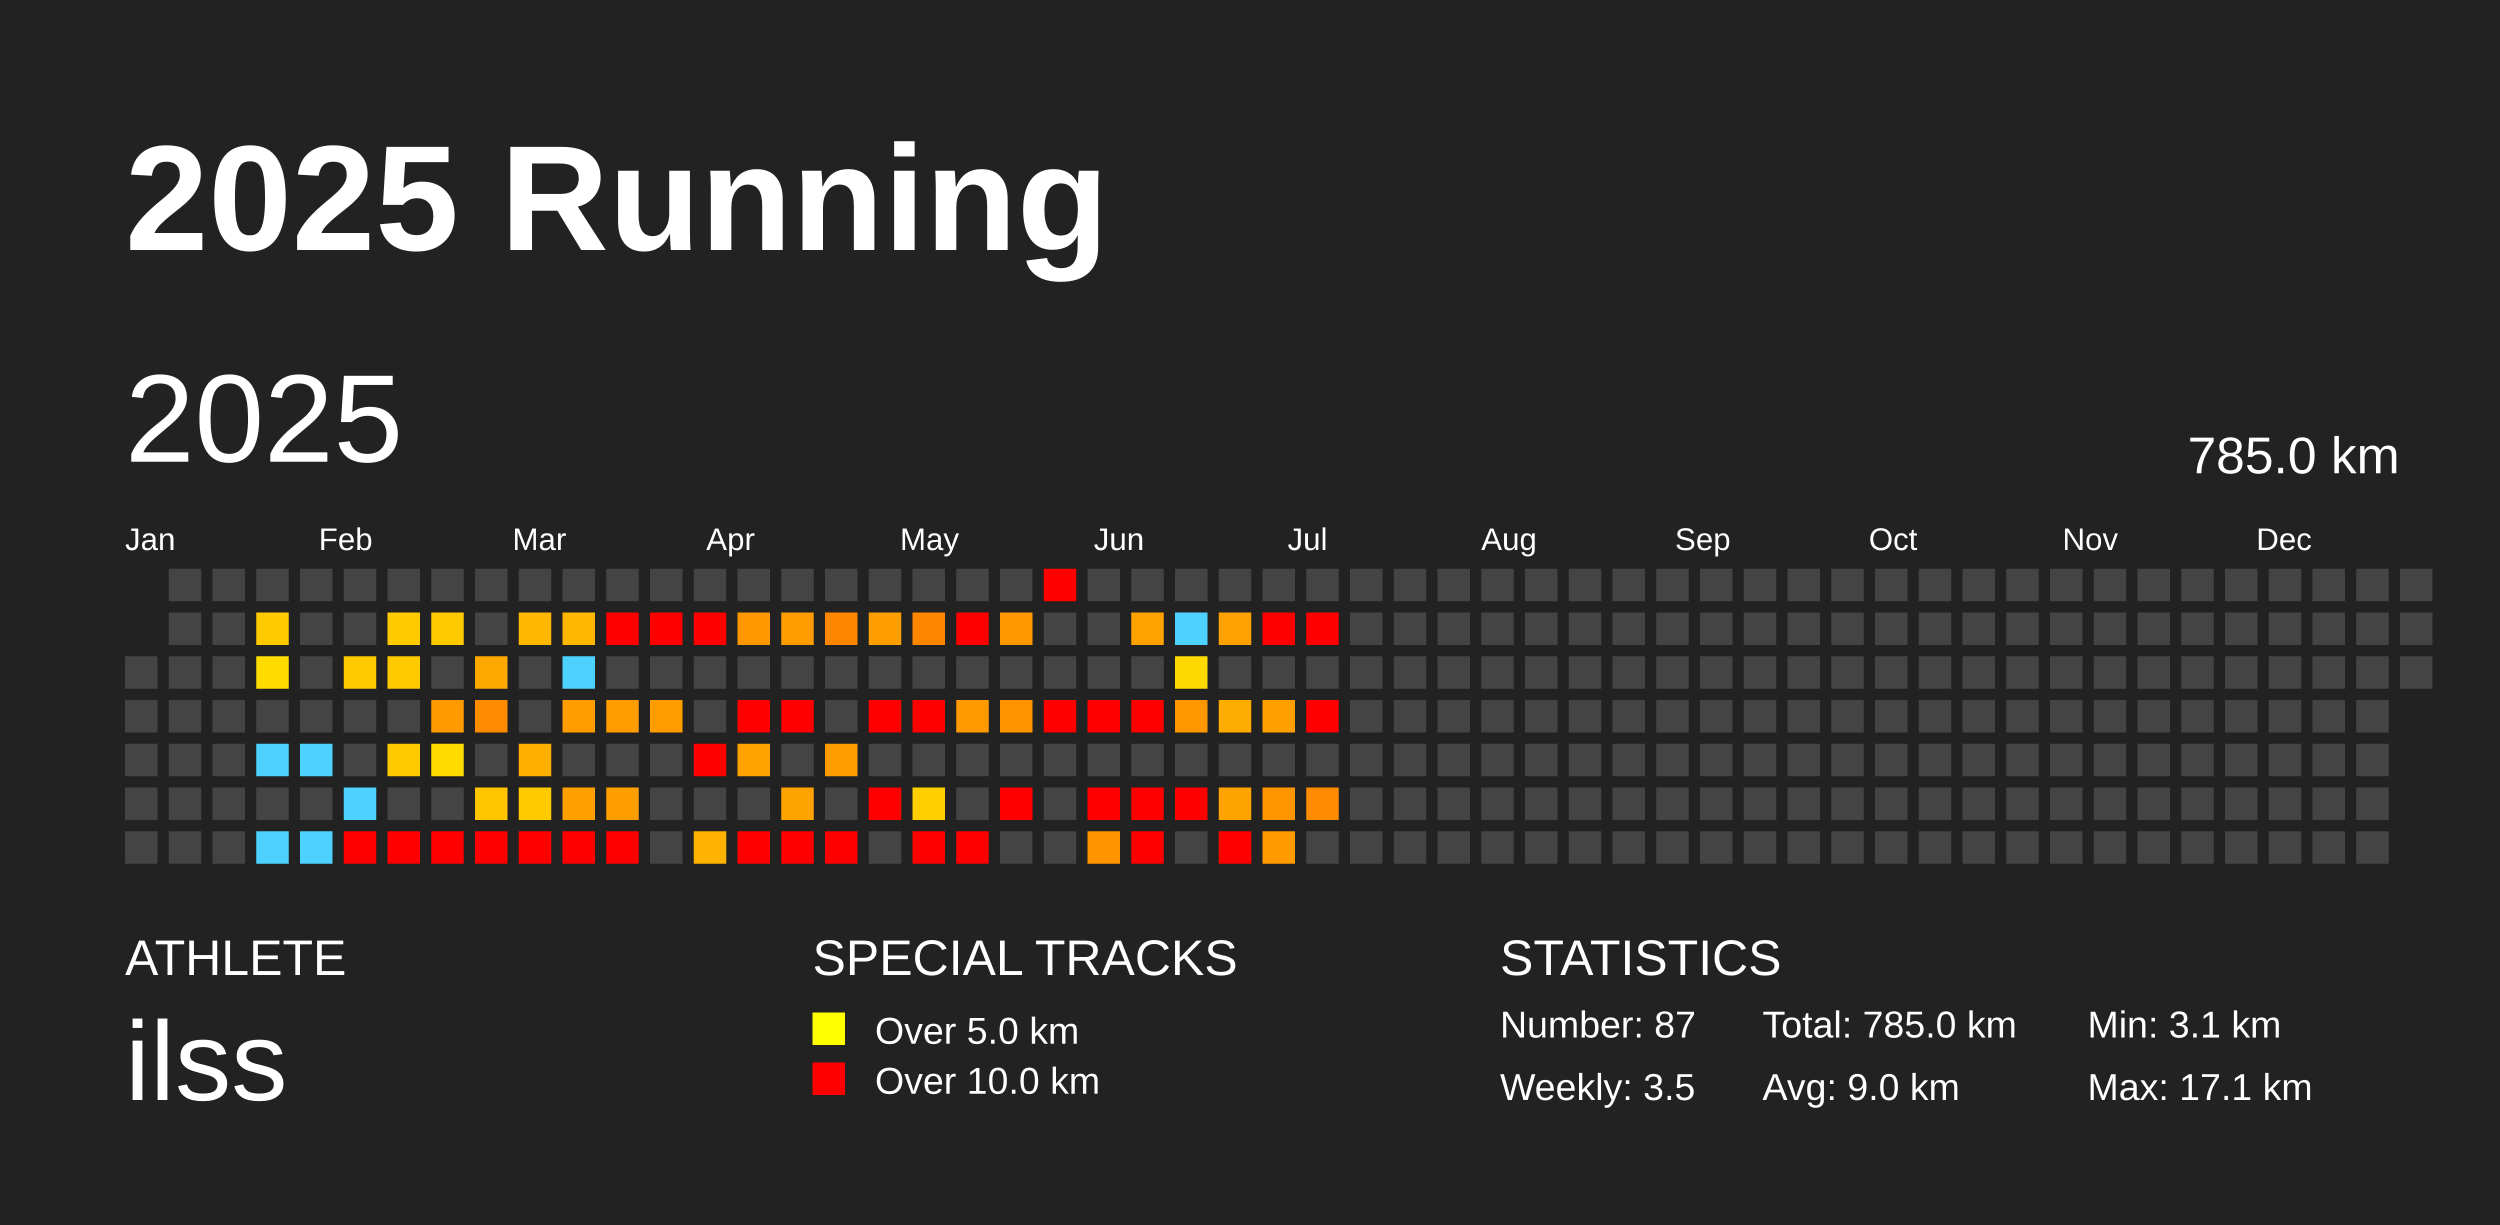
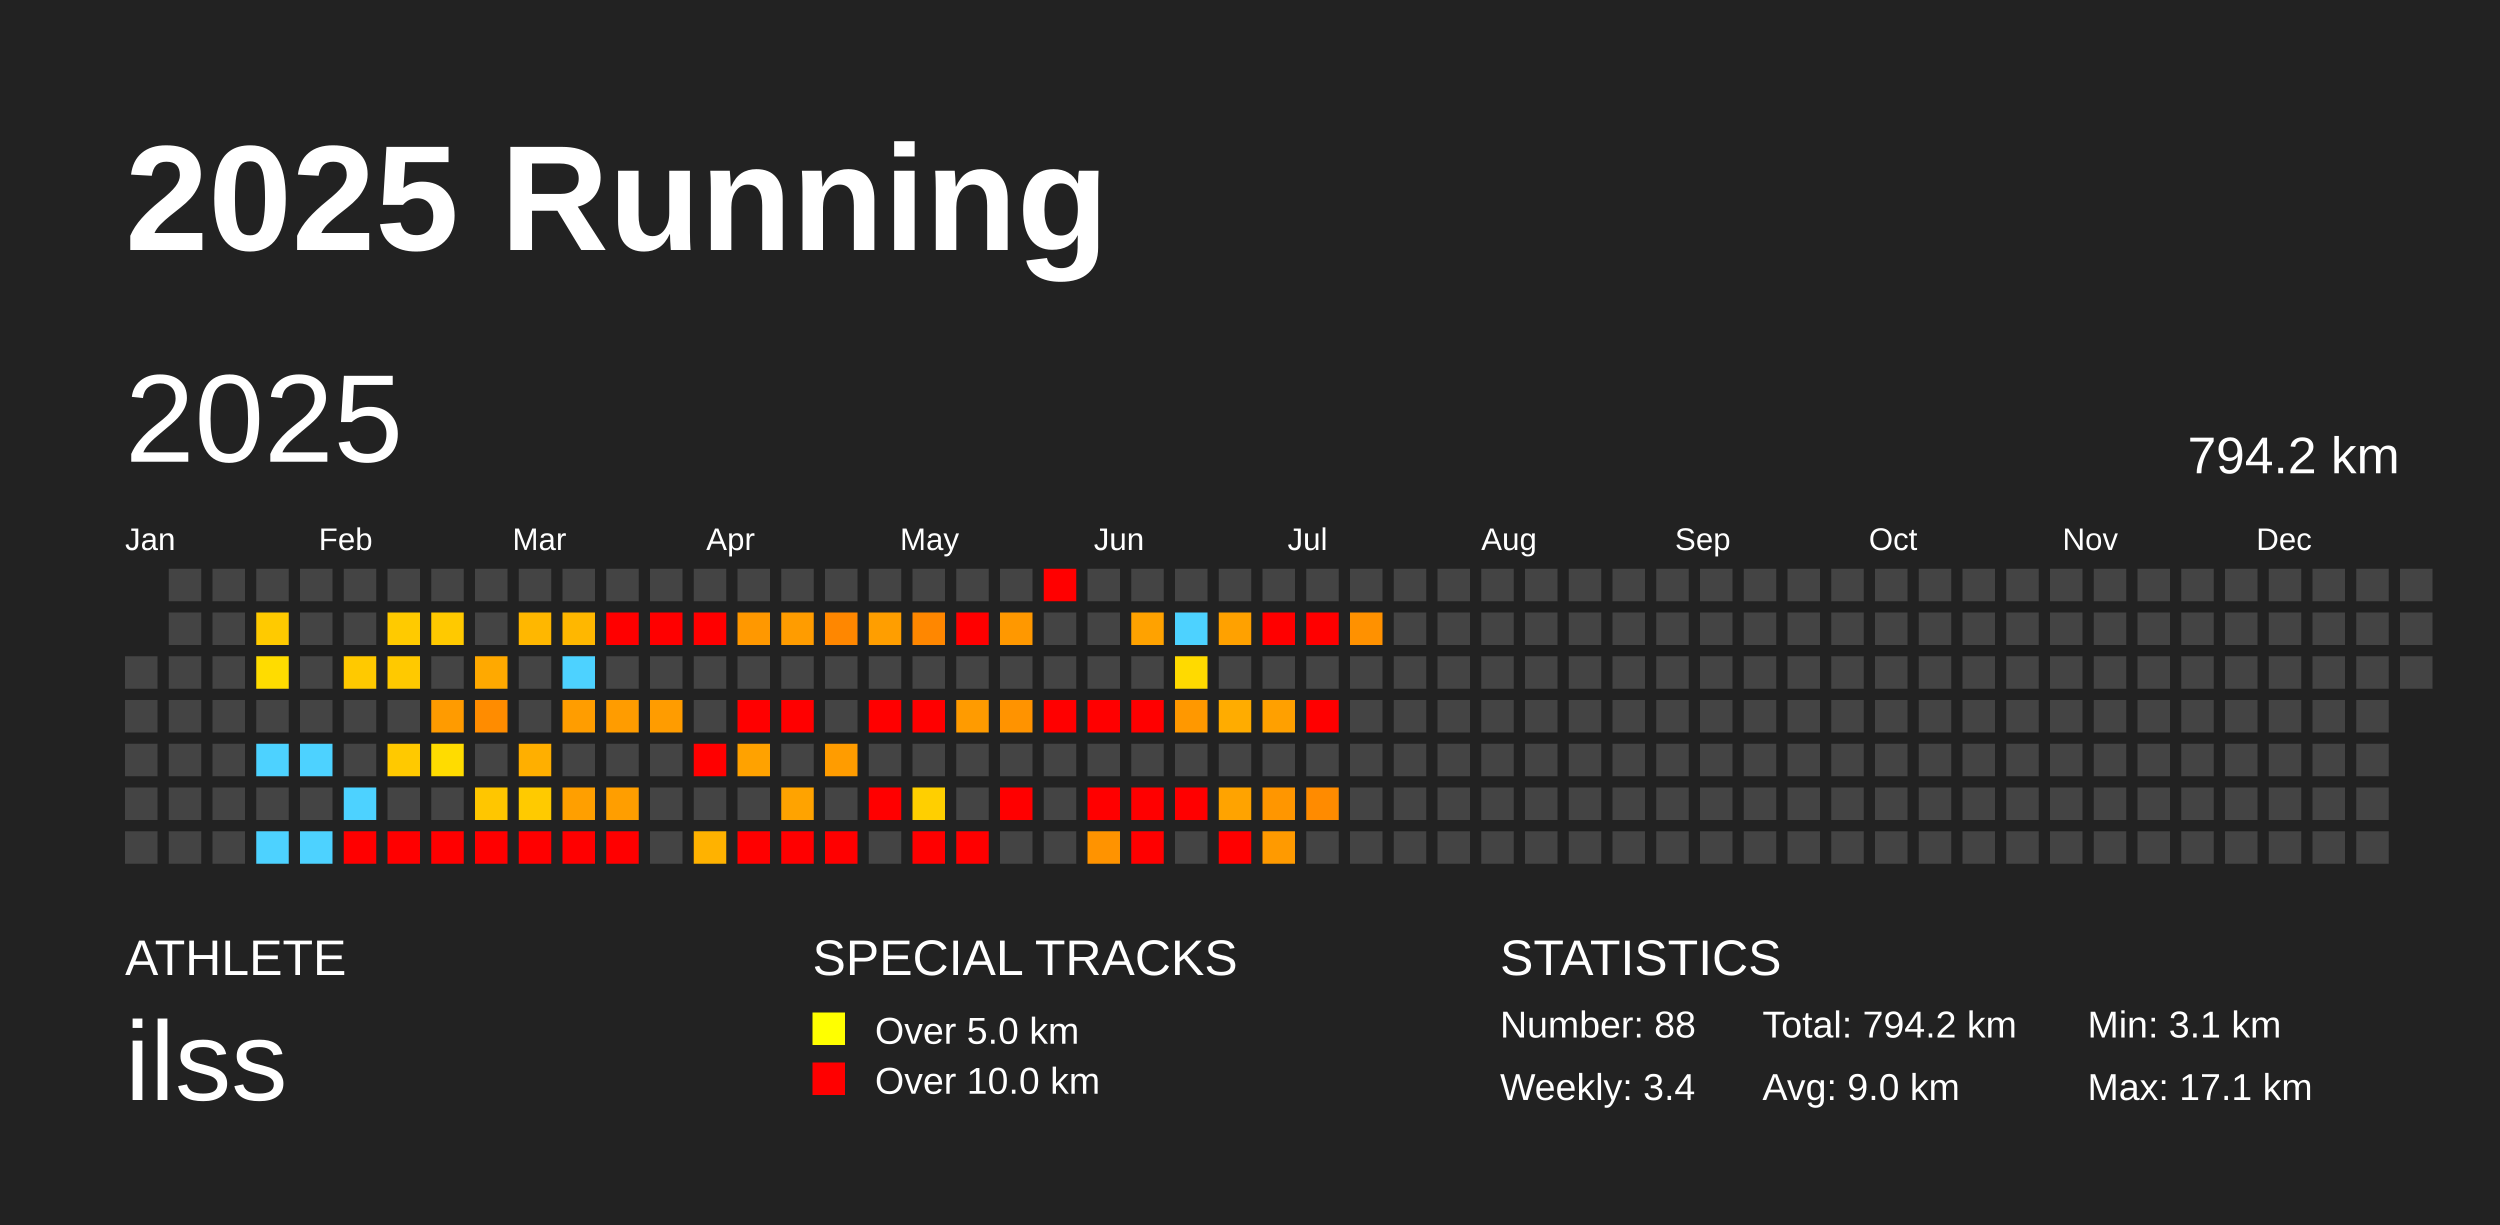
<svg xmlns="http://www.w3.org/2000/svg" baseProfile="full" height="98mm" version="1.1" viewBox="0,0,200,98" width="200mm">
  <defs />
  <rect fill="#222222" height="98" width="200" x="0" y="0" />
  <text fill="#FFFFFF" style="font-size:12px; font-family:Arial; font-weight:bold;" x="10" y="20">2025 Running</text>
  <text fill="#FFFFFF" style="font-size:4px; font-family:Arial" x="10" y="78">ATHLETE</text>
  <text fill="#FFFFFF" style="font-size:9px; font-family:Arial" x="10" y="88">ilss</text>
  <text fill="#FFFFFF" style="font-size:4px; font-family:Arial" x="65" y="78">SPECIAL TRACKS</text>
  <rect fill="yellow" height="2.6" width="2.6" x="65" y="81" />
  <text fill="#FFFFFF" style="font-size:3px; font-family:Arial" x="70" y="83.5">Over 5.0 km</text>
  <rect fill="red" height="2.6" width="2.6" x="65" y="85" />
  <text fill="#FFFFFF" style="font-size:3px; font-family:Arial" x="70" y="87.5">Over 10.0 km</text>
  <text fill="#FFFFFF" style="font-size:4px; font-family:Arial" x="120" y="78">STATISTICS</text>
-   <text fill="#FFFFFF" style="font-size:3px; font-family:Arial" x="120" y="83">Number: 87</text>
-   <text fill="#FFFFFF" style="font-size:3px; font-family:Arial" x="120" y="88">Weekly: 3.5</text>
-   <text fill="#FFFFFF" style="font-size:3px; font-family:Arial" x="141" y="83">Total: 785.0 km</text>
+   <text fill="#FFFFFF" style="font-size:3px; font-family:Arial" x="120" y="83">Number: 88</text>
+   <text fill="#FFFFFF" style="font-size:3px; font-family:Arial" x="120" y="88">Weekly: 3.4</text>
+   <text fill="#FFFFFF" style="font-size:3px; font-family:Arial" x="141" y="83">Total: 794.2 km</text>
  <text fill="#FFFFFF" style="font-size:3px; font-family:Arial" x="141" y="88">Avg: 9.0 km</text>
  <text fill="#FFFFFF" style="font-size:3px; font-family:Arial" x="167" y="83">Min: 3.1 km</text>
  <text fill="#FFFFFF" style="font-size:3px; font-family:Arial" x="167" y="88">Max: 17.1 km</text>
  <text dominant-baseline="hanging" fill="#FFFFFF" style="font-size:10.0px; font-family:Arial;" x="10" y="30">2025</text>
-   <text dominant-baseline="hanging" fill="#FFFFFF" style="font-size:4.125px; font-family:Arial;" x="175" y="35">785.0 km</text>
+   <text dominant-baseline="hanging" fill="#FFFFFF" style="font-size:4.125px; font-family:Arial;" x="175" y="35">794.2 km</text>
  <text fill="#FFFFFF" style="font-size:2.5px; font-family:Arial" x="10.0" y="44">Jan</text>
  <text fill="#FFFFFF" style="font-size:2.5px; font-family:Arial" x="25.5" y="44">Feb</text>
  <text fill="#FFFFFF" style="font-size:2.5px; font-family:Arial" x="41.0" y="44">Mar</text>
  <text fill="#FFFFFF" style="font-size:2.5px; font-family:Arial" x="56.5" y="44">Apr</text>
  <text fill="#FFFFFF" style="font-size:2.5px; font-family:Arial" x="72.0" y="44">May</text>
  <text fill="#FFFFFF" style="font-size:2.5px; font-family:Arial" x="87.5" y="44">Jun</text>
  <text fill="#FFFFFF" style="font-size:2.5px; font-family:Arial" x="103.0" y="44">Jul</text>
  <text fill="#FFFFFF" style="font-size:2.5px; font-family:Arial" x="118.5" y="44">Aug</text>
  <text fill="#FFFFFF" style="font-size:2.5px; font-family:Arial" x="134.0" y="44">Sep</text>
  <text fill="#FFFFFF" style="font-size:2.5px; font-family:Arial" x="149.5" y="44">Oct</text>
  <text fill="#FFFFFF" style="font-size:2.5px; font-family:Arial" x="165.0" y="44">Nov</text>
  <text fill="#FFFFFF" style="font-size:2.5px; font-family:Arial" x="180.5" y="44">Dec</text>
  <rect fill="#444444" height="2.6" width="2.6" x="10.0" y="52.5" />
  <rect fill="#444444" height="2.6" width="2.6" x="10.0" y="56.0" />
  <rect fill="#444444" height="2.6" width="2.6" x="10.0" y="59.5" />
  <rect fill="#444444" height="2.6" width="2.6" x="10.0" y="63.0" />
  <rect fill="#444444" height="2.6" width="2.6" x="10.0" y="66.5" />
  <rect fill="#444444" height="2.6" width="2.6" x="13.5" y="45.5" />
  <rect fill="#444444" height="2.6" width="2.6" x="13.5" y="49.0" />
  <rect fill="#444444" height="2.6" width="2.6" x="13.5" y="52.5" />
  <rect fill="#444444" height="2.6" width="2.6" x="13.5" y="56.0" />
  <rect fill="#444444" height="2.6" width="2.6" x="13.5" y="59.5" />
  <rect fill="#444444" height="2.6" width="2.6" x="13.5" y="63.0" />
  <rect fill="#444444" height="2.6" width="2.6" x="13.5" y="66.5" />
  <rect fill="#444444" height="2.6" width="2.6" x="17.0" y="45.5" />
  <rect fill="#444444" height="2.6" width="2.6" x="17.0" y="49.0" />
  <rect fill="#444444" height="2.6" width="2.6" x="17.0" y="52.5" />
  <rect fill="#444444" height="2.6" width="2.6" x="17.0" y="56.0" />
  <rect fill="#444444" height="2.6" width="2.6" x="17.0" y="59.5" />
  <rect fill="#444444" height="2.6" width="2.6" x="17.0" y="63.0" />
  <rect fill="#444444" height="2.6" width="2.6" x="17.0" y="66.5" />
  <rect fill="#444444" height="2.6" width="2.6" x="20.5" y="45.5" />
  <rect fill="#ffca00" height="2.6" width="2.6" x="20.5" y="49.0" />
  <rect fill="#ffdc00" height="2.6" width="2.6" x="20.5" y="52.5" />
  <rect fill="#444444" height="2.6" width="2.6" x="20.5" y="56.0" />
  <rect fill="#4dd2ff" height="2.6" width="2.6" x="20.5" y="59.5" />
  <rect fill="#444444" height="2.6" width="2.6" x="20.5" y="63.0" />
  <rect fill="#4dd2ff" height="2.6" width="2.6" x="20.5" y="66.5" />
  <rect fill="#444444" height="2.6" width="2.6" x="24.0" y="45.5" />
  <rect fill="#444444" height="2.6" width="2.6" x="24.0" y="49.0" />
  <rect fill="#444444" height="2.6" width="2.6" x="24.0" y="52.5" />
  <rect fill="#444444" height="2.6" width="2.6" x="24.0" y="56.0" />
  <rect fill="#4dd2ff" height="2.6" width="2.6" x="24.0" y="59.5" />
  <rect fill="#444444" height="2.6" width="2.6" x="24.0" y="63.0" />
  <rect fill="#4dd2ff" height="2.6" width="2.6" x="24.0" y="66.5" />
  <rect fill="#444444" height="2.6" width="2.6" x="27.5" y="45.5" />
  <rect fill="#444444" height="2.6" width="2.6" x="27.5" y="49.0" />
  <rect fill="#ffc900" height="2.6" width="2.6" x="27.5" y="52.5" />
  <rect fill="#444444" height="2.6" width="2.6" x="27.5" y="56.0" />
  <rect fill="#444444" height="2.6" width="2.6" x="27.5" y="59.5" />
  <rect fill="#4dd2ff" height="2.6" width="2.6" x="27.5" y="63.0" />
  <rect fill="red" height="2.6" width="2.6" x="27.5" y="66.5" />
  <rect fill="#444444" height="2.6" width="2.6" x="31.0" y="45.5" />
  <rect fill="#ffca00" height="2.6" width="2.6" x="31.0" y="49.0" />
  <rect fill="#ffc900" height="2.6" width="2.6" x="31.0" y="52.5" />
  <rect fill="#444444" height="2.6" width="2.6" x="31.0" y="56.0" />
  <rect fill="#ffc900" height="2.6" width="2.6" x="31.0" y="59.5" />
  <rect fill="#444444" height="2.6" width="2.6" x="31.0" y="63.0" />
  <rect fill="red" height="2.6" width="2.6" x="31.0" y="66.5" />
  <rect fill="#444444" height="2.6" width="2.6" x="34.5" y="45.5" />
  <rect fill="#ffc900" height="2.6" width="2.6" x="34.5" y="49.0" />
  <rect fill="#444444" height="2.6" width="2.6" x="34.5" y="52.5" />
  <rect fill="#ff9b00" height="2.6" width="2.6" x="34.5" y="56.0" />
  <rect fill="#ffdc00" height="2.6" width="2.6" x="34.5" y="59.5" />
  <rect fill="#444444" height="2.6" width="2.6" x="34.5" y="63.0" />
  <rect fill="red" height="2.6" width="2.6" x="34.5" y="66.5" />
  <rect fill="#444444" height="2.6" width="2.6" x="38.0" y="45.5" />
  <rect fill="#444444" height="2.6" width="2.6" x="38.0" y="49.0" />
  <rect fill="#ffa900" height="2.6" width="2.6" x="38.0" y="52.5" />
  <rect fill="#ff8c00" height="2.6" width="2.6" x="38.0" y="56.0" />
  <rect fill="#444444" height="2.6" width="2.6" x="38.0" y="59.5" />
  <rect fill="#ffc600" height="2.6" width="2.6" x="38.0" y="63.0" />
  <rect fill="red" height="2.6" width="2.6" x="38.0" y="66.5" />
  <rect fill="#444444" height="2.6" width="2.6" x="41.5" y="45.5" />
  <rect fill="#ffb700" height="2.6" width="2.6" x="41.5" y="49.0" />
  <rect fill="#444444" height="2.6" width="2.6" x="41.5" y="52.5" />
  <rect fill="#444444" height="2.6" width="2.6" x="41.5" y="56.0" />
  <rect fill="#ffaf00" height="2.6" width="2.6" x="41.5" y="59.5" />
  <rect fill="#ffca00" height="2.6" width="2.6" x="41.5" y="63.0" />
  <rect fill="red" height="2.6" width="2.6" x="41.5" y="66.5" />
  <rect fill="#444444" height="2.6" width="2.6" x="45.0" y="45.5" />
  <rect fill="#ffb700" height="2.6" width="2.6" x="45.0" y="49.0" />
  <rect fill="#4dd2ff" height="2.6" width="2.6" x="45.0" y="52.5" />
  <rect fill="#ff9d00" height="2.6" width="2.6" x="45.0" y="56.0" />
  <rect fill="#444444" height="2.6" width="2.6" x="45.0" y="59.5" />
  <rect fill="#ff9f00" height="2.6" width="2.6" x="45.0" y="63.0" />
  <rect fill="red" height="2.6" width="2.6" x="45.0" y="66.5" />
  <rect fill="#444444" height="2.6" width="2.6" x="48.5" y="45.5" />
  <rect fill="red" height="2.6" width="2.6" x="48.5" y="49.0" />
  <rect fill="#444444" height="2.6" width="2.6" x="48.5" y="52.5" />
  <rect fill="#ff9c00" height="2.6" width="2.6" x="48.5" y="56.0" />
  <rect fill="#444444" height="2.6" width="2.6" x="48.5" y="59.5" />
  <rect fill="#ff9e00" height="2.6" width="2.6" x="48.5" y="63.0" />
  <rect fill="red" height="2.6" width="2.6" x="48.5" y="66.5" />
  <rect fill="#444444" height="2.6" width="2.6" x="52.0" y="45.5" />
  <rect fill="red" height="2.6" width="2.6" x="52.0" y="49.0" />
  <rect fill="#444444" height="2.6" width="2.6" x="52.0" y="52.5" />
  <rect fill="#ff9c00" height="2.6" width="2.6" x="52.0" y="56.0" />
  <rect fill="#444444" height="2.6" width="2.6" x="52.0" y="59.5" />
  <rect fill="#444444" height="2.6" width="2.6" x="52.0" y="63.0" />
  <rect fill="#444444" height="2.6" width="2.6" x="52.0" y="66.5" />
  <rect fill="#444444" height="2.6" width="2.6" x="55.5" y="45.5" />
  <rect fill="red" height="2.6" width="2.6" x="55.5" y="49.0" />
  <rect fill="#444444" height="2.6" width="2.6" x="55.5" y="52.5" />
  <rect fill="#444444" height="2.6" width="2.6" x="55.5" y="56.0" />
  <rect fill="red" height="2.6" width="2.6" x="55.5" y="59.5" />
  <rect fill="#444444" height="2.6" width="2.6" x="55.5" y="63.0" />
  <rect fill="#ffb200" height="2.6" width="2.6" x="55.5" y="66.5" />
  <rect fill="#444444" height="2.6" width="2.6" x="59.0" y="45.5" />
  <rect fill="#ff9800" height="2.6" width="2.6" x="59.0" y="49.0" />
  <rect fill="#444444" height="2.6" width="2.6" x="59.0" y="52.5" />
  <rect fill="red" height="2.6" width="2.6" x="59.0" y="56.0" />
  <rect fill="#ffa200" height="2.6" width="2.6" x="59.0" y="59.5" />
  <rect fill="#444444" height="2.6" width="2.6" x="59.0" y="63.0" />
  <rect fill="red" height="2.6" width="2.6" x="59.0" y="66.5" />
  <rect fill="#444444" height="2.6" width="2.6" x="62.5" y="45.5" />
  <rect fill="#ff9c00" height="2.6" width="2.6" x="62.5" y="49.0" />
  <rect fill="#444444" height="2.6" width="2.6" x="62.5" y="52.5" />
  <rect fill="red" height="2.6" width="2.6" x="62.5" y="56.0" />
  <rect fill="#444444" height="2.6" width="2.6" x="62.5" y="59.5" />
  <rect fill="#ffa300" height="2.6" width="2.6" x="62.5" y="63.0" />
  <rect fill="red" height="2.6" width="2.6" x="62.5" y="66.5" />
  <rect fill="#444444" height="2.6" width="2.6" x="66.0" y="45.5" />
  <rect fill="#ff8700" height="2.6" width="2.6" x="66.0" y="49.0" />
  <rect fill="#444444" height="2.6" width="2.6" x="66.0" y="52.5" />
  <rect fill="#444444" height="2.6" width="2.6" x="66.0" y="56.0" />
  <rect fill="#ff9c00" height="2.6" width="2.6" x="66.0" y="59.5" />
  <rect fill="#444444" height="2.6" width="2.6" x="66.0" y="63.0" />
  <rect fill="red" height="2.6" width="2.6" x="66.0" y="66.5" />
  <rect fill="#444444" height="2.6" width="2.6" x="69.5" y="45.5" />
  <rect fill="#ff9e00" height="2.6" width="2.6" x="69.5" y="49.0" />
  <rect fill="#444444" height="2.6" width="2.6" x="69.5" y="52.5" />
  <rect fill="red" height="2.6" width="2.6" x="69.5" y="56.0" />
  <rect fill="#444444" height="2.6" width="2.6" x="69.5" y="59.5" />
  <rect fill="red" height="2.6" width="2.6" x="69.5" y="63.0" />
  <rect fill="#444444" height="2.6" width="2.6" x="69.5" y="66.5" />
  <rect fill="#444444" height="2.6" width="2.6" x="73.0" y="45.5" />
  <rect fill="#ff8700" height="2.6" width="2.6" x="73.0" y="49.0" />
  <rect fill="#444444" height="2.6" width="2.6" x="73.0" y="52.5" />
  <rect fill="red" height="2.6" width="2.6" x="73.0" y="56.0" />
  <rect fill="#444444" height="2.6" width="2.6" x="73.0" y="59.5" />
  <rect fill="#ffcf00" height="2.6" width="2.6" x="73.0" y="63.0" />
  <rect fill="red" height="2.6" width="2.6" x="73.0" y="66.5" />
  <rect fill="#444444" height="2.6" width="2.6" x="76.5" y="45.5" />
  <rect fill="red" height="2.6" width="2.6" x="76.5" y="49.0" />
  <rect fill="#444444" height="2.6" width="2.6" x="76.5" y="52.5" />
  <rect fill="#ff9b00" height="2.6" width="2.6" x="76.5" y="56.0" />
  <rect fill="#444444" height="2.6" width="2.6" x="76.5" y="59.5" />
  <rect fill="#444444" height="2.6" width="2.6" x="76.5" y="63.0" />
  <rect fill="red" height="2.6" width="2.6" x="76.5" y="66.5" />
  <rect fill="#444444" height="2.6" width="2.6" x="80.0" y="45.5" />
  <rect fill="#ff9800" height="2.6" width="2.6" x="80.0" y="49.0" />
  <rect fill="#444444" height="2.6" width="2.6" x="80.0" y="52.5" />
  <rect fill="#ff9300" height="2.6" width="2.6" x="80.0" y="56.0" />
  <rect fill="#444444" height="2.6" width="2.6" x="80.0" y="59.5" />
  <rect fill="red" height="2.6" width="2.6" x="80.0" y="63.0" />
  <rect fill="#444444" height="2.6" width="2.6" x="80.0" y="66.5" />
  <rect fill="red" height="2.6" width="2.6" x="83.5" y="45.5" />
  <rect fill="#444444" height="2.6" width="2.6" x="83.5" y="49.0" />
  <rect fill="#444444" height="2.6" width="2.6" x="83.5" y="52.5" />
  <rect fill="red" height="2.6" width="2.6" x="83.5" y="56.0" />
  <rect fill="#444444" height="2.6" width="2.6" x="83.5" y="59.5" />
  <rect fill="#444444" height="2.6" width="2.6" x="83.5" y="63.0" />
  <rect fill="#444444" height="2.6" width="2.6" x="83.5" y="66.5" />
  <rect fill="#444444" height="2.6" width="2.6" x="87.0" y="45.5" />
  <rect fill="#444444" height="2.6" width="2.6" x="87.0" y="49.0" />
  <rect fill="#444444" height="2.6" width="2.6" x="87.0" y="52.5" />
  <rect fill="red" height="2.6" width="2.6" x="87.0" y="56.0" />
  <rect fill="#444444" height="2.6" width="2.6" x="87.0" y="59.5" />
  <rect fill="red" height="2.6" width="2.6" x="87.0" y="63.0" />
  <rect fill="#ff9300" height="2.6" width="2.6" x="87.0" y="66.5" />
  <rect fill="#444444" height="2.6" width="2.6" x="90.5" y="45.5" />
  <rect fill="#ffa200" height="2.6" width="2.6" x="90.5" y="49.0" />
  <rect fill="#444444" height="2.6" width="2.6" x="90.5" y="52.5" />
  <rect fill="red" height="2.6" width="2.6" x="90.5" y="56.0" />
  <rect fill="#444444" height="2.6" width="2.6" x="90.5" y="59.5" />
  <rect fill="red" height="2.6" width="2.6" x="90.5" y="63.0" />
  <rect fill="red" height="2.6" width="2.6" x="90.5" y="66.5" />
  <rect fill="#444444" height="2.6" width="2.6" x="94.0" y="45.5" />
  <rect fill="#4dd2ff" height="2.6" width="2.6" x="94.0" y="49.0" />
  <rect fill="#ffda00" height="2.6" width="2.6" x="94.0" y="52.5" />
  <rect fill="#ff9800" height="2.6" width="2.6" x="94.0" y="56.0" />
  <rect fill="#444444" height="2.6" width="2.6" x="94.0" y="59.5" />
  <rect fill="red" height="2.6" width="2.6" x="94.0" y="63.0" />
  <rect fill="#444444" height="2.6" width="2.6" x="94.0" y="66.5" />
  <rect fill="#444444" height="2.6" width="2.6" x="97.5" y="45.5" />
  <rect fill="#ffa100" height="2.6" width="2.6" x="97.5" y="49.0" />
  <rect fill="#444444" height="2.6" width="2.6" x="97.5" y="52.5" />
  <rect fill="#ffac00" height="2.6" width="2.6" x="97.5" y="56.0" />
  <rect fill="#444444" height="2.6" width="2.6" x="97.5" y="59.5" />
  <rect fill="#ffa300" height="2.6" width="2.6" x="97.5" y="63.0" />
  <rect fill="red" height="2.6" width="2.6" x="97.5" y="66.5" />
  <rect fill="#444444" height="2.6" width="2.6" x="101.0" y="45.5" />
  <rect fill="red" height="2.6" width="2.6" x="101.0" y="49.0" />
  <rect fill="#444444" height="2.6" width="2.6" x="101.0" y="52.5" />
  <rect fill="#ffa000" height="2.6" width="2.6" x="101.0" y="56.0" />
  <rect fill="#444444" height="2.6" width="2.6" x="101.0" y="59.5" />
  <rect fill="#ff9600" height="2.6" width="2.6" x="101.0" y="63.0" />
  <rect fill="#ff9a00" height="2.6" width="2.6" x="101.0" y="66.5" />
  <rect fill="#444444" height="2.6" width="2.6" x="104.5" y="45.5" />
  <rect fill="red" height="2.6" width="2.6" x="104.5" y="49.0" />
  <rect fill="#444444" height="2.6" width="2.6" x="104.5" y="52.5" />
  <rect fill="red" height="2.6" width="2.6" x="104.5" y="56.0" />
  <rect fill="#444444" height="2.6" width="2.6" x="104.5" y="59.5" />
  <rect fill="#ff8b00" height="2.6" width="2.6" x="104.5" y="63.0" />
  <rect fill="#444444" height="2.6" width="2.6" x="104.5" y="66.5" />
  <rect fill="#444444" height="2.6" width="2.6" x="108.0" y="45.5" />
-   <rect fill="#444444" height="2.6" width="2.6" x="108.0" y="49.0" />
+   <rect fill="#ff9100" height="2.6" width="2.6" x="108.0" y="49.0" />
  <rect fill="#444444" height="2.6" width="2.6" x="108.0" y="52.5" />
  <rect fill="#444444" height="2.6" width="2.6" x="108.0" y="56.0" />
  <rect fill="#444444" height="2.6" width="2.6" x="108.0" y="59.5" />
  <rect fill="#444444" height="2.6" width="2.6" x="108.0" y="63.0" />
  <rect fill="#444444" height="2.6" width="2.6" x="108.0" y="66.5" />
  <rect fill="#444444" height="2.6" width="2.6" x="111.5" y="45.5" />
  <rect fill="#444444" height="2.6" width="2.6" x="111.5" y="49.0" />
  <rect fill="#444444" height="2.6" width="2.6" x="111.5" y="52.5" />
  <rect fill="#444444" height="2.6" width="2.6" x="111.5" y="56.0" />
  <rect fill="#444444" height="2.6" width="2.6" x="111.5" y="59.5" />
  <rect fill="#444444" height="2.6" width="2.6" x="111.5" y="63.0" />
  <rect fill="#444444" height="2.6" width="2.6" x="111.5" y="66.5" />
  <rect fill="#444444" height="2.6" width="2.6" x="115.0" y="45.5" />
  <rect fill="#444444" height="2.6" width="2.6" x="115.0" y="49.0" />
  <rect fill="#444444" height="2.6" width="2.6" x="115.0" y="52.5" />
  <rect fill="#444444" height="2.6" width="2.6" x="115.0" y="56.0" />
  <rect fill="#444444" height="2.6" width="2.6" x="115.0" y="59.5" />
  <rect fill="#444444" height="2.6" width="2.6" x="115.0" y="63.0" />
  <rect fill="#444444" height="2.6" width="2.6" x="115.0" y="66.5" />
  <rect fill="#444444" height="2.6" width="2.6" x="118.5" y="45.5" />
  <rect fill="#444444" height="2.6" width="2.6" x="118.5" y="49.0" />
  <rect fill="#444444" height="2.6" width="2.6" x="118.5" y="52.5" />
  <rect fill="#444444" height="2.6" width="2.6" x="118.5" y="56.0" />
  <rect fill="#444444" height="2.6" width="2.6" x="118.5" y="59.5" />
  <rect fill="#444444" height="2.6" width="2.6" x="118.5" y="63.0" />
  <rect fill="#444444" height="2.6" width="2.6" x="118.5" y="66.5" />
  <rect fill="#444444" height="2.6" width="2.6" x="122.0" y="45.5" />
  <rect fill="#444444" height="2.6" width="2.6" x="122.0" y="49.0" />
  <rect fill="#444444" height="2.6" width="2.6" x="122.0" y="52.5" />
  <rect fill="#444444" height="2.6" width="2.6" x="122.0" y="56.0" />
  <rect fill="#444444" height="2.6" width="2.6" x="122.0" y="59.5" />
  <rect fill="#444444" height="2.6" width="2.6" x="122.0" y="63.0" />
  <rect fill="#444444" height="2.6" width="2.6" x="122.0" y="66.5" />
  <rect fill="#444444" height="2.6" width="2.6" x="125.5" y="45.5" />
  <rect fill="#444444" height="2.6" width="2.6" x="125.5" y="49.0" />
  <rect fill="#444444" height="2.6" width="2.6" x="125.5" y="52.5" />
  <rect fill="#444444" height="2.6" width="2.6" x="125.5" y="56.0" />
  <rect fill="#444444" height="2.6" width="2.6" x="125.5" y="59.5" />
  <rect fill="#444444" height="2.6" width="2.6" x="125.5" y="63.0" />
  <rect fill="#444444" height="2.6" width="2.6" x="125.5" y="66.5" />
  <rect fill="#444444" height="2.6" width="2.6" x="129.0" y="45.5" />
  <rect fill="#444444" height="2.6" width="2.6" x="129.0" y="49.0" />
  <rect fill="#444444" height="2.6" width="2.6" x="129.0" y="52.5" />
  <rect fill="#444444" height="2.6" width="2.6" x="129.0" y="56.0" />
  <rect fill="#444444" height="2.6" width="2.6" x="129.0" y="59.5" />
  <rect fill="#444444" height="2.6" width="2.6" x="129.0" y="63.0" />
  <rect fill="#444444" height="2.6" width="2.6" x="129.0" y="66.5" />
  <rect fill="#444444" height="2.6" width="2.6" x="132.5" y="45.5" />
  <rect fill="#444444" height="2.6" width="2.6" x="132.5" y="49.0" />
  <rect fill="#444444" height="2.6" width="2.6" x="132.5" y="52.5" />
  <rect fill="#444444" height="2.6" width="2.6" x="132.5" y="56.0" />
  <rect fill="#444444" height="2.6" width="2.6" x="132.5" y="59.5" />
  <rect fill="#444444" height="2.6" width="2.6" x="132.5" y="63.0" />
  <rect fill="#444444" height="2.6" width="2.6" x="132.5" y="66.5" />
  <rect fill="#444444" height="2.6" width="2.6" x="136.0" y="45.5" />
  <rect fill="#444444" height="2.6" width="2.6" x="136.0" y="49.0" />
  <rect fill="#444444" height="2.6" width="2.6" x="136.0" y="52.5" />
  <rect fill="#444444" height="2.6" width="2.6" x="136.0" y="56.0" />
  <rect fill="#444444" height="2.6" width="2.6" x="136.0" y="59.5" />
  <rect fill="#444444" height="2.6" width="2.6" x="136.0" y="63.0" />
  <rect fill="#444444" height="2.6" width="2.6" x="136.0" y="66.5" />
  <rect fill="#444444" height="2.6" width="2.6" x="139.5" y="45.5" />
  <rect fill="#444444" height="2.6" width="2.6" x="139.5" y="49.0" />
  <rect fill="#444444" height="2.6" width="2.6" x="139.5" y="52.5" />
  <rect fill="#444444" height="2.6" width="2.6" x="139.5" y="56.0" />
  <rect fill="#444444" height="2.6" width="2.6" x="139.5" y="59.5" />
  <rect fill="#444444" height="2.6" width="2.6" x="139.5" y="63.0" />
  <rect fill="#444444" height="2.6" width="2.6" x="139.5" y="66.5" />
  <rect fill="#444444" height="2.6" width="2.6" x="143.0" y="45.5" />
  <rect fill="#444444" height="2.6" width="2.6" x="143.0" y="49.0" />
  <rect fill="#444444" height="2.6" width="2.6" x="143.0" y="52.5" />
  <rect fill="#444444" height="2.6" width="2.6" x="143.0" y="56.0" />
  <rect fill="#444444" height="2.6" width="2.6" x="143.0" y="59.5" />
  <rect fill="#444444" height="2.6" width="2.6" x="143.0" y="63.0" />
  <rect fill="#444444" height="2.6" width="2.6" x="143.0" y="66.5" />
  <rect fill="#444444" height="2.6" width="2.6" x="146.5" y="45.5" />
  <rect fill="#444444" height="2.6" width="2.6" x="146.5" y="49.0" />
  <rect fill="#444444" height="2.6" width="2.6" x="146.5" y="52.5" />
  <rect fill="#444444" height="2.6" width="2.6" x="146.5" y="56.0" />
  <rect fill="#444444" height="2.6" width="2.6" x="146.5" y="59.5" />
  <rect fill="#444444" height="2.6" width="2.6" x="146.5" y="63.0" />
  <rect fill="#444444" height="2.6" width="2.6" x="146.5" y="66.5" />
  <rect fill="#444444" height="2.6" width="2.6" x="150.0" y="45.5" />
  <rect fill="#444444" height="2.6" width="2.6" x="150.0" y="49.0" />
  <rect fill="#444444" height="2.6" width="2.6" x="150.0" y="52.5" />
  <rect fill="#444444" height="2.6" width="2.6" x="150.0" y="56.0" />
  <rect fill="#444444" height="2.6" width="2.6" x="150.0" y="59.5" />
  <rect fill="#444444" height="2.6" width="2.6" x="150.0" y="63.0" />
  <rect fill="#444444" height="2.6" width="2.6" x="150.0" y="66.5" />
  <rect fill="#444444" height="2.6" width="2.6" x="153.5" y="45.5" />
  <rect fill="#444444" height="2.6" width="2.6" x="153.5" y="49.0" />
  <rect fill="#444444" height="2.6" width="2.6" x="153.5" y="52.5" />
  <rect fill="#444444" height="2.6" width="2.6" x="153.5" y="56.0" />
  <rect fill="#444444" height="2.6" width="2.6" x="153.5" y="59.5" />
  <rect fill="#444444" height="2.6" width="2.6" x="153.5" y="63.0" />
  <rect fill="#444444" height="2.6" width="2.6" x="153.5" y="66.5" />
  <rect fill="#444444" height="2.6" width="2.6" x="157.0" y="45.5" />
  <rect fill="#444444" height="2.6" width="2.6" x="157.0" y="49.0" />
  <rect fill="#444444" height="2.6" width="2.6" x="157.0" y="52.5" />
  <rect fill="#444444" height="2.6" width="2.6" x="157.0" y="56.0" />
  <rect fill="#444444" height="2.6" width="2.6" x="157.0" y="59.5" />
  <rect fill="#444444" height="2.6" width="2.6" x="157.0" y="63.0" />
  <rect fill="#444444" height="2.6" width="2.6" x="157.0" y="66.5" />
  <rect fill="#444444" height="2.6" width="2.6" x="160.5" y="45.5" />
  <rect fill="#444444" height="2.6" width="2.6" x="160.5" y="49.0" />
  <rect fill="#444444" height="2.6" width="2.6" x="160.5" y="52.5" />
  <rect fill="#444444" height="2.6" width="2.6" x="160.5" y="56.0" />
  <rect fill="#444444" height="2.6" width="2.6" x="160.5" y="59.5" />
  <rect fill="#444444" height="2.6" width="2.6" x="160.5" y="63.0" />
  <rect fill="#444444" height="2.6" width="2.6" x="160.5" y="66.5" />
  <rect fill="#444444" height="2.6" width="2.6" x="164.0" y="45.5" />
  <rect fill="#444444" height="2.6" width="2.6" x="164.0" y="49.0" />
  <rect fill="#444444" height="2.6" width="2.6" x="164.0" y="52.5" />
  <rect fill="#444444" height="2.6" width="2.6" x="164.0" y="56.0" />
  <rect fill="#444444" height="2.6" width="2.6" x="164.0" y="59.5" />
  <rect fill="#444444" height="2.6" width="2.6" x="164.0" y="63.0" />
  <rect fill="#444444" height="2.6" width="2.6" x="164.0" y="66.5" />
  <rect fill="#444444" height="2.6" width="2.6" x="167.5" y="45.5" />
  <rect fill="#444444" height="2.6" width="2.6" x="167.5" y="49.0" />
  <rect fill="#444444" height="2.6" width="2.6" x="167.5" y="52.5" />
  <rect fill="#444444" height="2.6" width="2.6" x="167.5" y="56.0" />
  <rect fill="#444444" height="2.6" width="2.6" x="167.5" y="59.5" />
  <rect fill="#444444" height="2.6" width="2.6" x="167.5" y="63.0" />
  <rect fill="#444444" height="2.6" width="2.6" x="167.5" y="66.5" />
  <rect fill="#444444" height="2.6" width="2.6" x="171.0" y="45.5" />
  <rect fill="#444444" height="2.6" width="2.6" x="171.0" y="49.0" />
  <rect fill="#444444" height="2.6" width="2.6" x="171.0" y="52.5" />
  <rect fill="#444444" height="2.6" width="2.6" x="171.0" y="56.0" />
  <rect fill="#444444" height="2.6" width="2.6" x="171.0" y="59.5" />
  <rect fill="#444444" height="2.6" width="2.6" x="171.0" y="63.0" />
  <rect fill="#444444" height="2.6" width="2.6" x="171.0" y="66.5" />
  <rect fill="#444444" height="2.6" width="2.6" x="174.5" y="45.5" />
  <rect fill="#444444" height="2.6" width="2.6" x="174.5" y="49.0" />
  <rect fill="#444444" height="2.6" width="2.6" x="174.5" y="52.5" />
  <rect fill="#444444" height="2.6" width="2.6" x="174.5" y="56.0" />
  <rect fill="#444444" height="2.6" width="2.6" x="174.5" y="59.5" />
  <rect fill="#444444" height="2.6" width="2.6" x="174.5" y="63.0" />
  <rect fill="#444444" height="2.6" width="2.6" x="174.5" y="66.5" />
  <rect fill="#444444" height="2.6" width="2.6" x="178.0" y="45.5" />
  <rect fill="#444444" height="2.6" width="2.6" x="178.0" y="49.0" />
  <rect fill="#444444" height="2.6" width="2.6" x="178.0" y="52.5" />
  <rect fill="#444444" height="2.6" width="2.6" x="178.0" y="56.0" />
  <rect fill="#444444" height="2.6" width="2.6" x="178.0" y="59.5" />
  <rect fill="#444444" height="2.6" width="2.6" x="178.0" y="63.0" />
  <rect fill="#444444" height="2.6" width="2.6" x="178.0" y="66.5" />
  <rect fill="#444444" height="2.6" width="2.6" x="181.5" y="45.5" />
  <rect fill="#444444" height="2.6" width="2.6" x="181.5" y="49.0" />
  <rect fill="#444444" height="2.6" width="2.6" x="181.5" y="52.5" />
  <rect fill="#444444" height="2.6" width="2.6" x="181.5" y="56.0" />
  <rect fill="#444444" height="2.6" width="2.6" x="181.5" y="59.5" />
  <rect fill="#444444" height="2.6" width="2.6" x="181.5" y="63.0" />
  <rect fill="#444444" height="2.6" width="2.6" x="181.5" y="66.5" />
  <rect fill="#444444" height="2.6" width="2.6" x="185.0" y="45.5" />
  <rect fill="#444444" height="2.6" width="2.6" x="185.0" y="49.0" />
  <rect fill="#444444" height="2.6" width="2.6" x="185.0" y="52.5" />
  <rect fill="#444444" height="2.6" width="2.6" x="185.0" y="56.0" />
  <rect fill="#444444" height="2.6" width="2.6" x="185.0" y="59.5" />
  <rect fill="#444444" height="2.6" width="2.6" x="185.0" y="63.0" />
  <rect fill="#444444" height="2.6" width="2.6" x="185.0" y="66.5" />
  <rect fill="#444444" height="2.6" width="2.6" x="188.5" y="45.5" />
  <rect fill="#444444" height="2.6" width="2.6" x="188.5" y="49.0" />
  <rect fill="#444444" height="2.6" width="2.6" x="188.5" y="52.5" />
  <rect fill="#444444" height="2.6" width="2.6" x="188.5" y="56.0" />
  <rect fill="#444444" height="2.6" width="2.6" x="188.5" y="59.5" />
  <rect fill="#444444" height="2.6" width="2.6" x="188.5" y="63.0" />
  <rect fill="#444444" height="2.6" width="2.6" x="188.5" y="66.5" />
  <rect fill="#444444" height="2.6" width="2.6" x="192.0" y="45.5" />
  <rect fill="#444444" height="2.6" width="2.6" x="192.0" y="49.0" />
  <rect fill="#444444" height="2.6" width="2.6" x="192.0" y="52.5" />
</svg>
